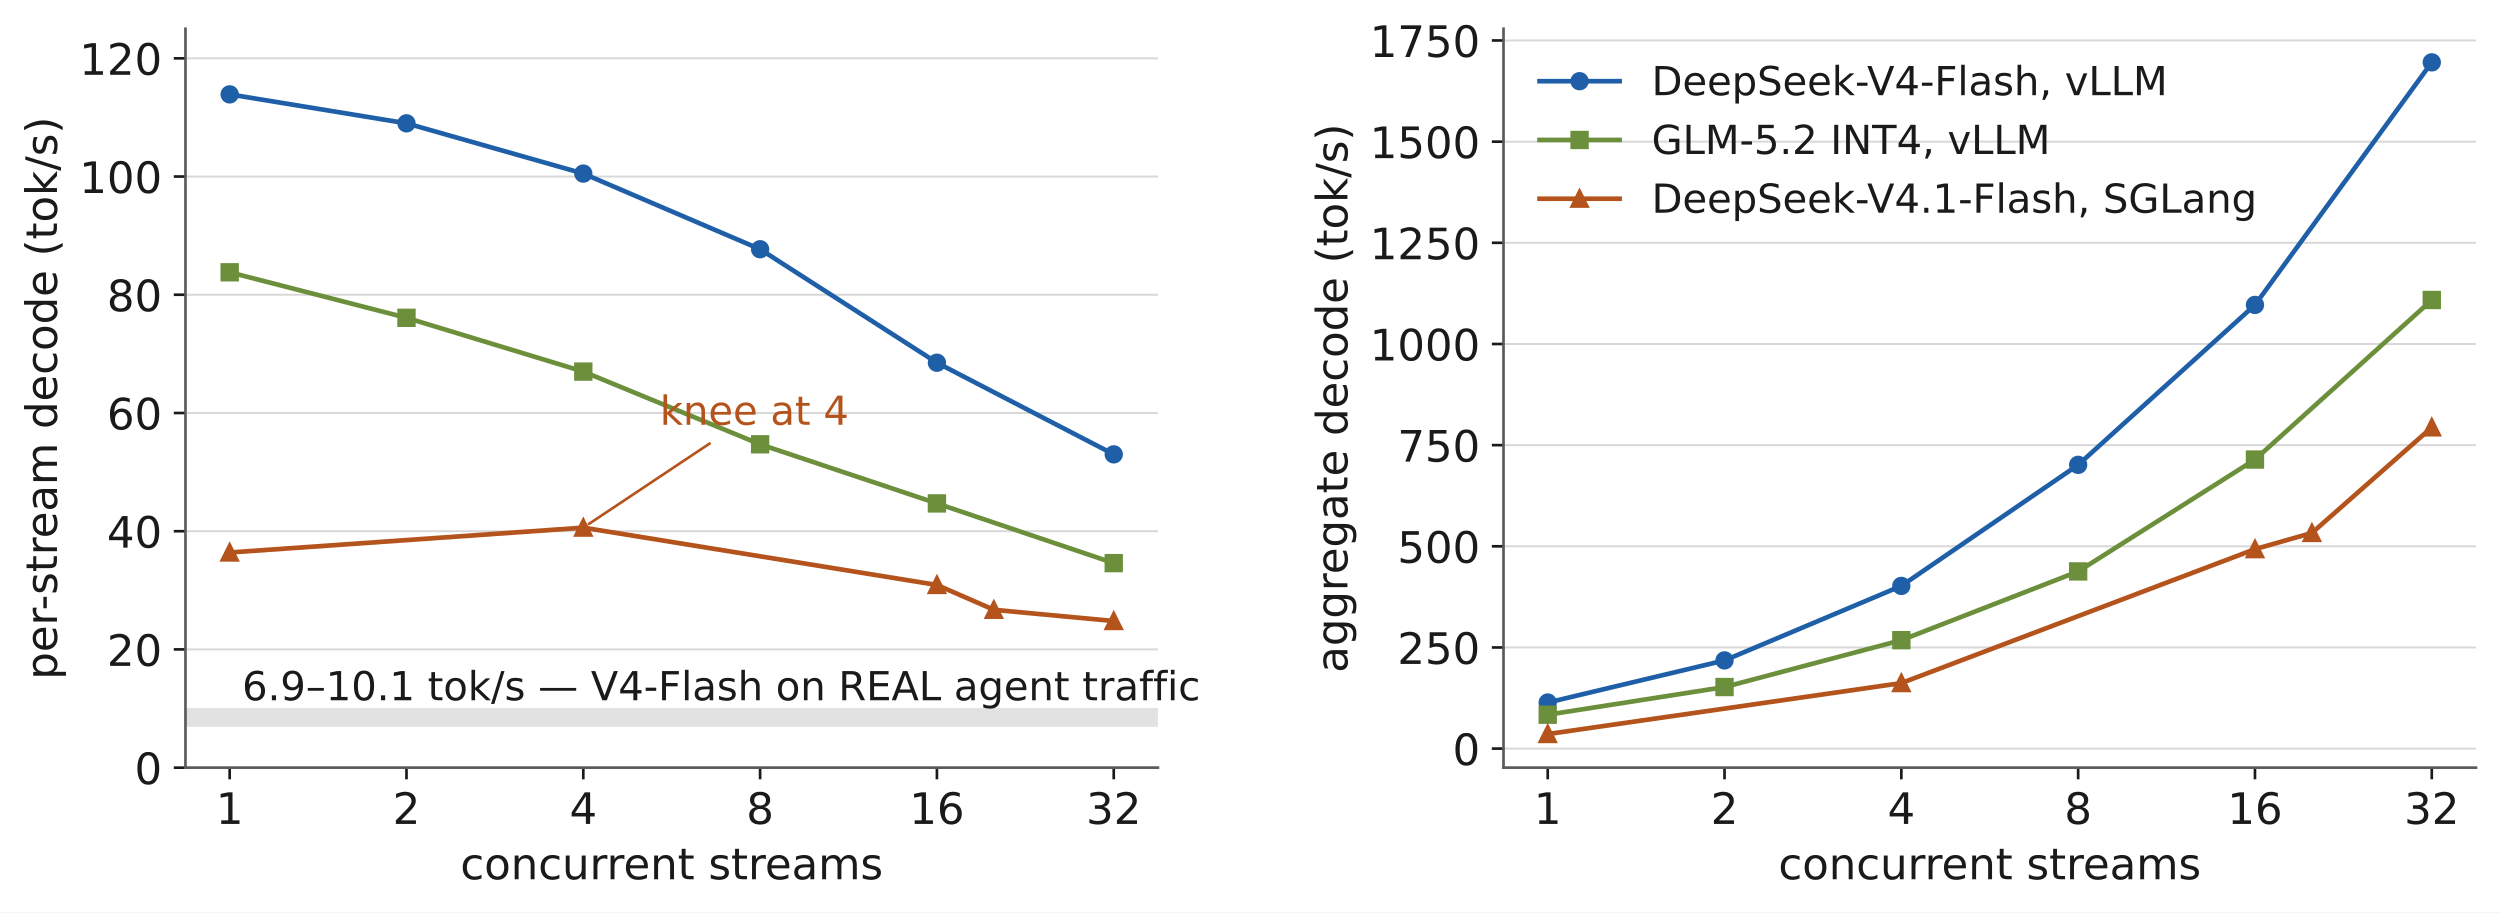
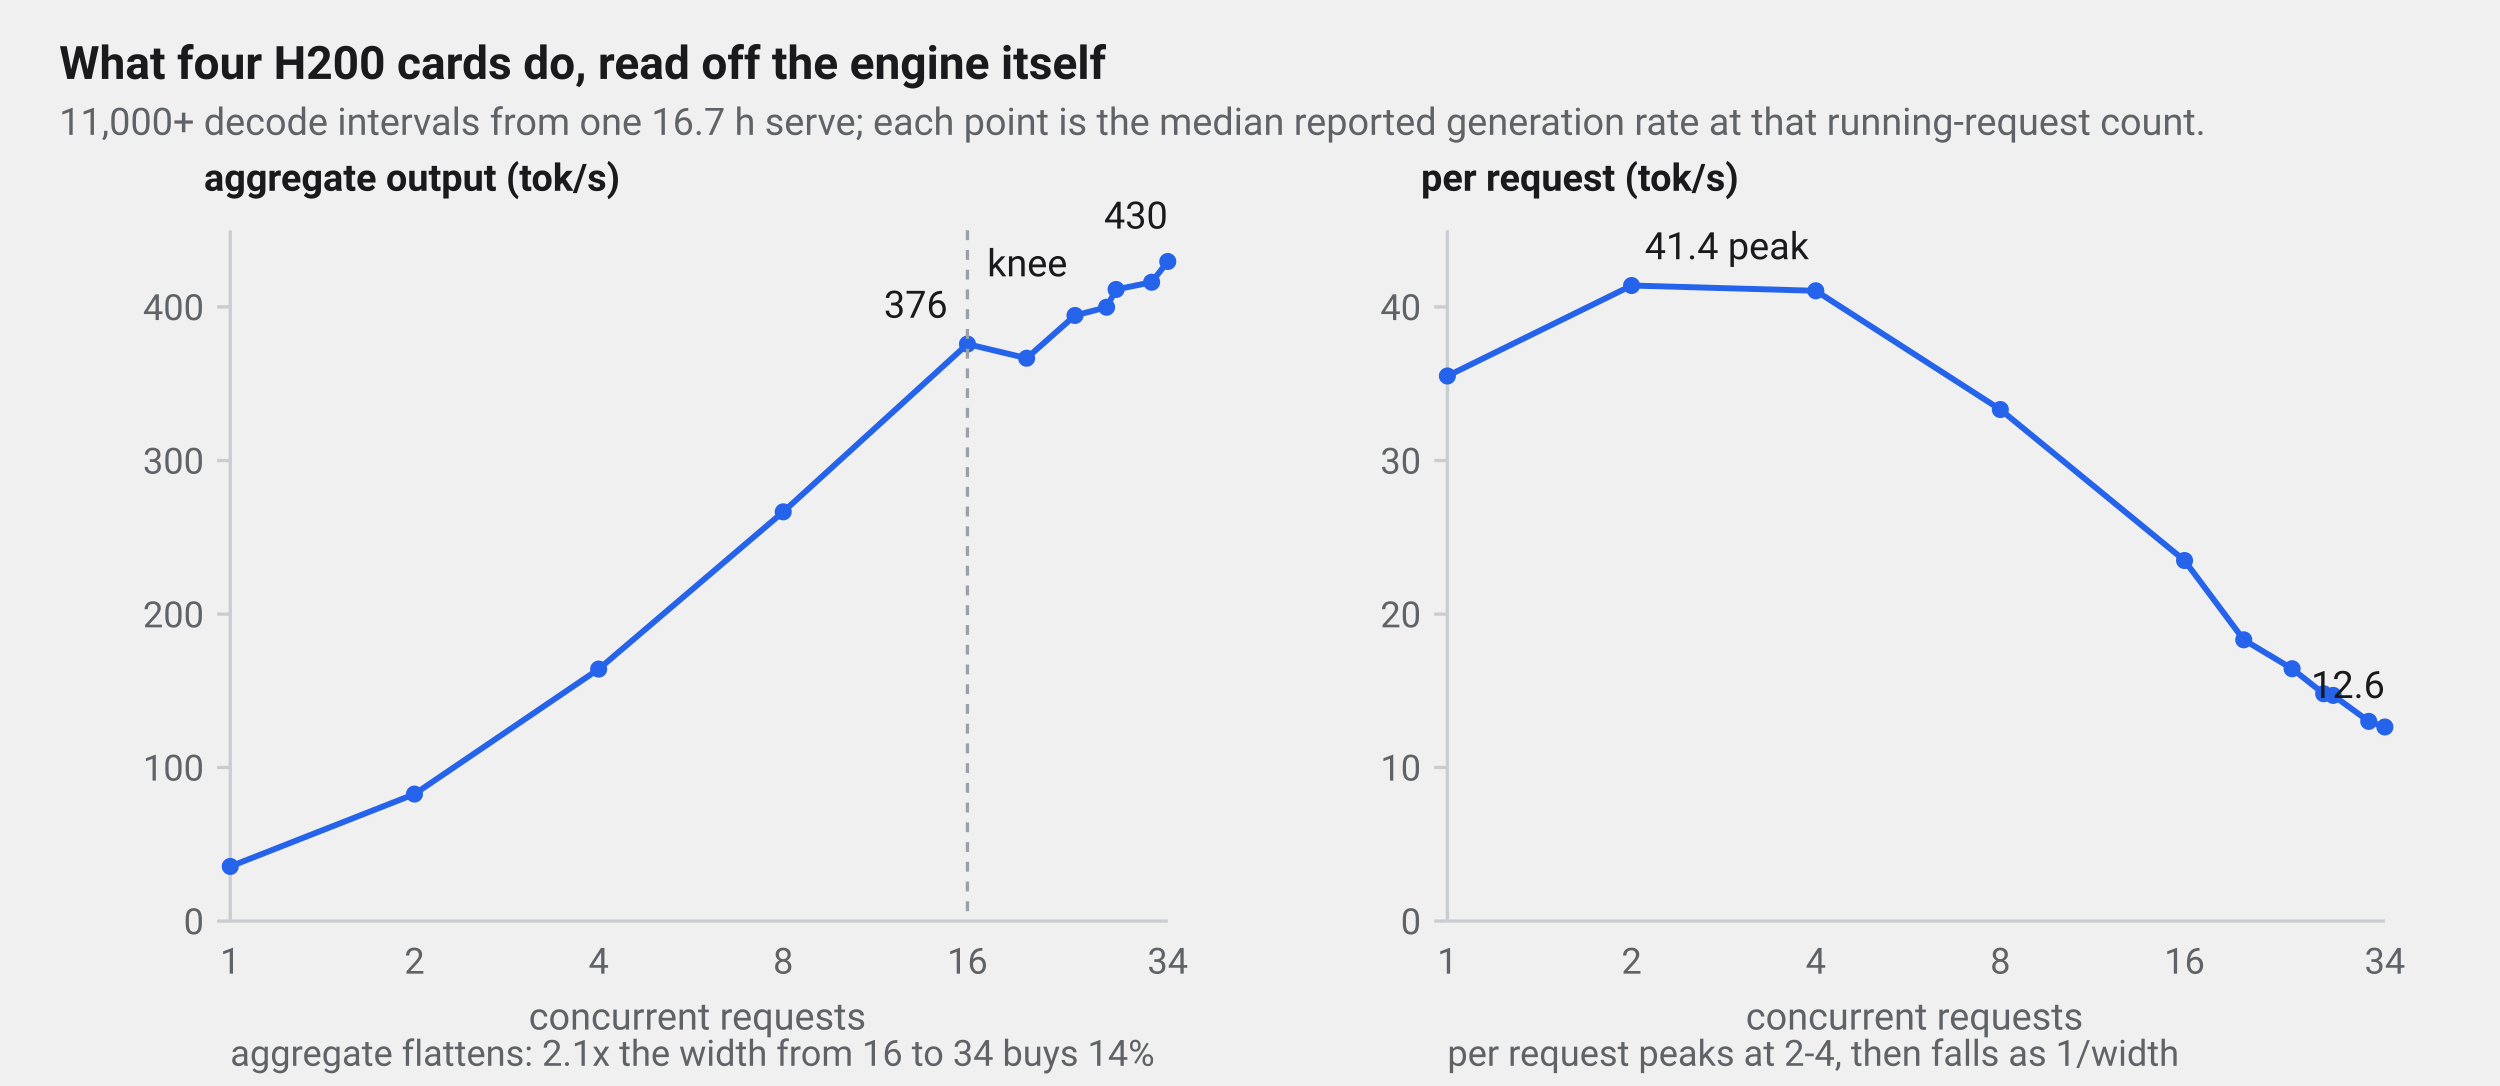
- <svg xmlns="http://www.w3.org/2000/svg" xmlns:xlink="http://www.w3.org/1999/xlink" width="749.385pt" height="273.467pt" viewBox="0 0 749.385 273.467" version="1.1">
-   <defs>
-     <style type="text/css">*{stroke-linejoin: round; stroke-linecap: butt}</style>
-   </defs>
-   <g id="figure_1">
-     <g id="patch_1">
-       <path d="M 0 273.467  L 749.385 273.467  L 749.385 0  L 0 0  z " style="fill: #ffffff" />
-     </g>
-     <g id="axes_1">
-       <g id="patch_2">
-         <path d="M 55.595 230.103  L 347.097 230.103  L 347.097 8.621  L 55.595 8.621  z " style="fill: #ffffff" />
-       </g>
-       <g id="matplotlib.axis_1">
-         <g id="xtick_1">
-           <g id="line2d_1">
-             <defs>
-               <path id="m2f6634958d" d="M 0 0  L 0 3.5  " style="stroke: #1a1a1a; stroke-width: 0.8" />
-             </defs>
-             <g>
-               <use xlink:href="#m2f6634958d" x="68.845" y="230.103" style="fill: #1a1a1a; stroke: #1a1a1a; stroke-width: 0.8" />
-             </g>
-           </g>
-           <g id="text_1">
-             <text style="font-size: 13px; font-family: 'DejaVu Sans', 'Bitstream Vera Sans', 'Computer Modern Sans Serif', 'Lucida Grande', 'Verdana', 'Geneva', 'Lucid', 'Arial', 'Helvetica', 'Avant Garde', sans-serif; text-anchor: middle; fill: #1a1a1a" x="68.845" y="246.981" transform="rotate(-0 68.84538 246.9814)">1</text>
-           </g>
-         </g>
-         <g id="xtick_2">
-           <g id="line2d_2">
-             <g>
-               <use xlink:href="#m2f6634958d" x="121.846" y="230.103" style="fill: #1a1a1a; stroke: #1a1a1a; stroke-width: 0.8" />
-             </g>
-           </g>
-           <g id="text_2">
-             <text style="font-size: 13px; font-family: 'DejaVu Sans', 'Bitstream Vera Sans', 'Computer Modern Sans Serif', 'Lucida Grande', 'Verdana', 'Geneva', 'Lucid', 'Arial', 'Helvetica', 'Avant Garde', sans-serif; text-anchor: middle; fill: #1a1a1a" x="121.846" y="246.981" transform="rotate(-0 121.8457 246.9814)">2</text>
-           </g>
-         </g>
-         <g id="xtick_3">
-           <g id="line2d_3">
-             <g>
-               <use xlink:href="#m2f6634958d" x="174.846" y="230.103" style="fill: #1a1a1a; stroke: #1a1a1a; stroke-width: 0.8" />
-             </g>
-           </g>
-           <g id="text_3">
-             <text style="font-size: 13px; font-family: 'DejaVu Sans', 'Bitstream Vera Sans', 'Computer Modern Sans Serif', 'Lucida Grande', 'Verdana', 'Geneva', 'Lucid', 'Arial', 'Helvetica', 'Avant Garde', sans-serif; text-anchor: middle; fill: #1a1a1a" x="174.846" y="246.981" transform="rotate(-0 174.8459 246.9814)">4</text>
-           </g>
-         </g>
-         <g id="xtick_4">
-           <g id="line2d_4">
-             <g>
-               <use xlink:href="#m2f6634958d" x="227.846" y="230.103" style="fill: #1a1a1a; stroke: #1a1a1a; stroke-width: 0.8" />
-             </g>
-           </g>
-           <g id="text_4">
-             <text style="font-size: 13px; font-family: 'DejaVu Sans', 'Bitstream Vera Sans', 'Computer Modern Sans Serif', 'Lucida Grande', 'Verdana', 'Geneva', 'Lucid', 'Arial', 'Helvetica', 'Avant Garde', sans-serif; text-anchor: middle; fill: #1a1a1a" x="227.846" y="246.981" transform="rotate(-0 227.8462 246.9814)">8</text>
-           </g>
-         </g>
-         <g id="xtick_5">
-           <g id="line2d_5">
-             <g>
-               <use xlink:href="#m2f6634958d" x="280.846" y="230.103" style="fill: #1a1a1a; stroke: #1a1a1a; stroke-width: 0.8" />
-             </g>
-           </g>
-           <g id="text_5">
-             <text style="font-size: 13px; font-family: 'DejaVu Sans', 'Bitstream Vera Sans', 'Computer Modern Sans Serif', 'Lucida Grande', 'Verdana', 'Geneva', 'Lucid', 'Arial', 'Helvetica', 'Avant Garde', sans-serif; text-anchor: middle; fill: #1a1a1a" x="280.846" y="246.981" transform="rotate(-0 280.8465 246.9814)">16</text>
-           </g>
-         </g>
-         <g id="xtick_6">
-           <g id="line2d_6">
-             <g>
-               <use xlink:href="#m2f6634958d" x="333.847" y="230.103" style="fill: #1a1a1a; stroke: #1a1a1a; stroke-width: 0.8" />
-             </g>
-           </g>
-           <g id="text_6">
-             <text style="font-size: 13px; font-family: 'DejaVu Sans', 'Bitstream Vera Sans', 'Computer Modern Sans Serif', 'Lucida Grande', 'Verdana', 'Geneva', 'Lucid', 'Arial', 'Helvetica', 'Avant Garde', sans-serif; text-anchor: middle; fill: #1a1a1a" x="333.847" y="246.981" transform="rotate(-0 333.8468 246.9814)">32</text>
-           </g>
-         </g>
-         <g id="text_7">
-           <text style="font-size: 13px; font-family: 'DejaVu Sans', 'Bitstream Vera Sans', 'Computer Modern Sans Serif', 'Lucida Grande', 'Verdana', 'Geneva', 'Lucid', 'Arial', 'Helvetica', 'Avant Garde', sans-serif; text-anchor: middle; fill: #1a1a1a" x="201.346" y="263.563" transform="rotate(-0 201.3461 263.5629)">concurrent streams</text>
-         </g>
-       </g>
-       <g id="matplotlib.axis_2">
-         <g id="ytick_1">
-           <g id="line2d_7">
-             <path d="M 55.595 230.103  L 347.097 230.103  " clip-path="url(#p2f2a1c35b9)" style="fill: none; stroke: #d8d8d8; stroke-width: 0.6; stroke-linecap: square" />
-           </g>
-           <g id="line2d_8">
-             <defs>
-               <path id="m3d4800ef85" d="M 0 0  L -3.5 0  " style="stroke: #1a1a1a; stroke-width: 0.8" />
-             </defs>
-             <g>
-               <use xlink:href="#m3d4800ef85" x="55.595" y="230.103" style="fill: #1a1a1a; stroke: #1a1a1a; stroke-width: 0.8" />
-             </g>
-           </g>
-           <g id="text_8">
-             <text style="font-size: 13px; font-family: 'DejaVu Sans', 'Bitstream Vera Sans', 'Computer Modern Sans Serif', 'Lucida Grande', 'Verdana', 'Geneva', 'Lucid', 'Arial', 'Helvetica', 'Avant Garde', sans-serif; text-anchor: end; fill: #1a1a1a" x="48.595" y="235.042" transform="rotate(-0 48.59531 235.0424)">0</text>
-           </g>
-         </g>
-         <g id="ytick_2">
-           <g id="line2d_9">
-             <path d="M 55.595 194.666  L 347.097 194.666  " clip-path="url(#p2f2a1c35b9)" style="fill: none; stroke: #d8d8d8; stroke-width: 0.6; stroke-linecap: square" />
-           </g>
-           <g id="line2d_10">
-             <g>
-               <use xlink:href="#m3d4800ef85" x="55.595" y="194.666" style="fill: #1a1a1a; stroke: #1a1a1a; stroke-width: 0.8" />
-             </g>
-           </g>
-           <g id="text_9">
-             <text style="font-size: 13px; font-family: 'DejaVu Sans', 'Bitstream Vera Sans', 'Computer Modern Sans Serif', 'Lucida Grande', 'Verdana', 'Geneva', 'Lucid', 'Arial', 'Helvetica', 'Avant Garde', sans-serif; text-anchor: end; fill: #1a1a1a" x="48.595" y="199.605" transform="rotate(-0 48.59531 199.6053)">20</text>
-           </g>
-         </g>
-         <g id="ytick_3">
-           <g id="line2d_11">
-             <path d="M 55.595 159.229  L 347.097 159.229  " clip-path="url(#p2f2a1c35b9)" style="fill: none; stroke: #d8d8d8; stroke-width: 0.6; stroke-linecap: square" />
-           </g>
-           <g id="line2d_12">
-             <g>
-               <use xlink:href="#m3d4800ef85" x="55.595" y="159.229" style="fill: #1a1a1a; stroke: #1a1a1a; stroke-width: 0.8" />
-             </g>
-           </g>
-           <g id="text_10">
-             <text style="font-size: 13px; font-family: 'DejaVu Sans', 'Bitstream Vera Sans', 'Computer Modern Sans Serif', 'Lucida Grande', 'Verdana', 'Geneva', 'Lucid', 'Arial', 'Helvetica', 'Avant Garde', sans-serif; text-anchor: end; fill: #1a1a1a" x="48.595" y="164.168" transform="rotate(-0 48.59531 164.1682)">40</text>
-           </g>
-         </g>
-         <g id="ytick_4">
-           <g id="line2d_13">
-             <path d="M 55.595 123.792  L 347.097 123.792  " clip-path="url(#p2f2a1c35b9)" style="fill: none; stroke: #d8d8d8; stroke-width: 0.6; stroke-linecap: square" />
-           </g>
-           <g id="line2d_14">
-             <g>
-               <use xlink:href="#m3d4800ef85" x="55.595" y="123.792" style="fill: #1a1a1a; stroke: #1a1a1a; stroke-width: 0.8" />
-             </g>
-           </g>
-           <g id="text_11">
-             <text style="font-size: 13px; font-family: 'DejaVu Sans', 'Bitstream Vera Sans', 'Computer Modern Sans Serif', 'Lucida Grande', 'Verdana', 'Geneva', 'Lucid', 'Arial', 'Helvetica', 'Avant Garde', sans-serif; text-anchor: end; fill: #1a1a1a" x="48.595" y="128.731" transform="rotate(-0 48.59531 128.7311)">60</text>
-           </g>
-         </g>
-         <g id="ytick_5">
-           <g id="line2d_15">
-             <path d="M 55.595 88.355  L 347.097 88.355  " clip-path="url(#p2f2a1c35b9)" style="fill: none; stroke: #d8d8d8; stroke-width: 0.6; stroke-linecap: square" />
-           </g>
-           <g id="line2d_16">
-             <g>
-               <use xlink:href="#m3d4800ef85" x="55.595" y="88.355" style="fill: #1a1a1a; stroke: #1a1a1a; stroke-width: 0.8" />
-             </g>
-           </g>
-           <g id="text_12">
-             <text style="font-size: 13px; font-family: 'DejaVu Sans', 'Bitstream Vera Sans', 'Computer Modern Sans Serif', 'Lucida Grande', 'Verdana', 'Geneva', 'Lucid', 'Arial', 'Helvetica', 'Avant Garde', sans-serif; text-anchor: end; fill: #1a1a1a" x="48.595" y="93.294" transform="rotate(-0 48.59531 93.29395)">80</text>
-           </g>
-         </g>
-         <g id="ytick_6">
-           <g id="line2d_17">
-             <path d="M 55.595 52.918  L 347.097 52.918  " clip-path="url(#p2f2a1c35b9)" style="fill: none; stroke: #d8d8d8; stroke-width: 0.6; stroke-linecap: square" />
-           </g>
-           <g id="line2d_18">
-             <g>
-               <use xlink:href="#m3d4800ef85" x="55.595" y="52.918" style="fill: #1a1a1a; stroke: #1a1a1a; stroke-width: 0.8" />
-             </g>
-           </g>
-           <g id="text_13">
-             <text style="font-size: 13px; font-family: 'DejaVu Sans', 'Bitstream Vera Sans', 'Computer Modern Sans Serif', 'Lucida Grande', 'Verdana', 'Geneva', 'Lucid', 'Arial', 'Helvetica', 'Avant Garde', sans-serif; text-anchor: end; fill: #1a1a1a" x="48.595" y="57.857" transform="rotate(-0 48.59531 57.85684)">100</text>
-           </g>
-         </g>
-         <g id="ytick_7">
-           <g id="line2d_19">
-             <path d="M 55.595 17.481  L 347.097 17.481  " clip-path="url(#p2f2a1c35b9)" style="fill: none; stroke: #d8d8d8; stroke-width: 0.6; stroke-linecap: square" />
-           </g>
-           <g id="line2d_20">
-             <g>
-               <use xlink:href="#m3d4800ef85" x="55.595" y="17.481" style="fill: #1a1a1a; stroke: #1a1a1a; stroke-width: 0.8" />
-             </g>
-           </g>
-           <g id="text_14">
-             <text style="font-size: 13px; font-family: 'DejaVu Sans', 'Bitstream Vera Sans', 'Computer Modern Sans Serif', 'Lucida Grande', 'Verdana', 'Geneva', 'Lucid', 'Arial', 'Helvetica', 'Avant Garde', sans-serif; text-anchor: end; fill: #1a1a1a" x="48.595" y="22.42" transform="rotate(-0 48.59531 22.41973)">120</text>
-           </g>
-         </g>
-         <g id="text_15">
-           <text style="font-size: 13px; font-family: 'DejaVu Sans', 'Bitstream Vera Sans', 'Computer Modern Sans Serif', 'Lucida Grande', 'Verdana', 'Geneva', 'Lucid', 'Arial', 'Helvetica', 'Avant Garde', sans-serif; text-anchor: middle; fill: #1a1a1a" x="17.078" y="119.362" transform="rotate(-90 17.07797 119.3624)">per-stream decode (tok/s)</text>
-         </g>
-       </g>
-       <g id="patch_3">
-         <path d="M 55.595 217.878  L 347.097 217.878  L 347.097 212.208  L 55.595 212.208  z " clip-path="url(#p2f2a1c35b9)" style="fill: #d8d8d8; opacity: 0.75" />
-       </g>
-       <g id="line2d_21">
-         <path d="M 68.845 28.289  L 121.846 36.971  L 174.846 52.032  L 227.846 74.712  L 280.846 108.731  L 333.847 136.195  " clip-path="url(#p2f2a1c35b9)" style="fill: none; stroke: #1f5fa8; stroke-width: 1.4; stroke-linecap: square" />
-         <defs>
-           <path id="m1f57a306f2" d="M 0 2.25  C 0.597 2.25 1.169 2.013 1.591 1.591  C 2.013 1.169 2.25 0.597 2.25 0  C 2.25 -0.597 2.013 -1.169 1.591 -1.591  C 1.169 -2.013 0.597 -2.25 0 -2.25  C -0.597 -2.25 -1.169 -2.013 -1.591 -1.591  C -2.013 -1.169 -2.25 -0.597 -2.25 0  C -2.25 0.597 -2.013 1.169 -1.591 1.591  C -1.169 2.013 -0.597 2.25 0 2.25  z " style="stroke: #1f5fa8" />
-         </defs>
-         <g clip-path="url(#p2f2a1c35b9)">
-           <use xlink:href="#m1f57a306f2" x="68.845" y="28.289" style="fill: #1f5fa8; stroke: #1f5fa8" />
-           <use xlink:href="#m1f57a306f2" x="121.846" y="36.971" style="fill: #1f5fa8; stroke: #1f5fa8" />
-           <use xlink:href="#m1f57a306f2" x="174.846" y="52.032" style="fill: #1f5fa8; stroke: #1f5fa8" />
-           <use xlink:href="#m1f57a306f2" x="227.846" y="74.712" style="fill: #1f5fa8; stroke: #1f5fa8" />
-           <use xlink:href="#m1f57a306f2" x="280.846" y="108.731" style="fill: #1f5fa8; stroke: #1f5fa8" />
-           <use xlink:href="#m1f57a306f2" x="333.847" y="136.195" style="fill: #1f5fa8; stroke: #1f5fa8" />
-         </g>
-       </g>
-       <g id="line2d_22">
-         <path d="M 68.845 81.622  L 121.846 95.265  L 174.846 111.389  L 227.846 133.183  L 280.846 150.901  L 333.847 168.797  " clip-path="url(#p2f2a1c35b9)" style="fill: none; stroke: #6b8f3a; stroke-width: 1.4; stroke-linecap: square" />
-         <defs>
-           <path id="mdf0a359a75" d="M -2.25 2.25  L 2.25 2.25  L 2.25 -2.25  L -2.25 -2.25  z " style="stroke: #6b8f3a; stroke-linejoin: miter" />
-         </defs>
-         <g clip-path="url(#p2f2a1c35b9)">
-           <use xlink:href="#mdf0a359a75" x="68.845" y="81.622" style="fill: #6b8f3a; stroke: #6b8f3a; stroke-linejoin: miter" />
-           <use xlink:href="#mdf0a359a75" x="121.846" y="95.265" style="fill: #6b8f3a; stroke: #6b8f3a; stroke-linejoin: miter" />
-           <use xlink:href="#mdf0a359a75" x="174.846" y="111.389" style="fill: #6b8f3a; stroke: #6b8f3a; stroke-linejoin: miter" />
-           <use xlink:href="#mdf0a359a75" x="227.846" y="133.183" style="fill: #6b8f3a; stroke: #6b8f3a; stroke-linejoin: miter" />
-           <use xlink:href="#mdf0a359a75" x="280.846" y="150.901" style="fill: #6b8f3a; stroke: #6b8f3a; stroke-linejoin: miter" />
-           <use xlink:href="#mdf0a359a75" x="333.847" y="168.797" style="fill: #6b8f3a; stroke: #6b8f3a; stroke-linejoin: miter" />
-         </g>
-       </g>
-       <g id="line2d_23">
-         <path d="M 68.845 165.608  L 174.846 158.166  L 280.846 175.353  L 297.909 182.795  L 333.847 186.161  " clip-path="url(#p2f2a1c35b9)" style="fill: none; stroke: #b4531b; stroke-width: 1.4; stroke-linecap: square" />
-         <defs>
-           <path id="m1e3ff11115" d="M 0 -2.25  L -2.25 2.25  L 2.25 2.25  z " style="stroke: #b4531b; stroke-linejoin: miter" />
-         </defs>
-         <g clip-path="url(#p2f2a1c35b9)">
-           <use xlink:href="#m1e3ff11115" x="68.845" y="165.608" style="fill: #b4531b; stroke: #b4531b; stroke-linejoin: miter" />
-           <use xlink:href="#m1e3ff11115" x="174.846" y="158.166" style="fill: #b4531b; stroke: #b4531b; stroke-linejoin: miter" />
-           <use xlink:href="#m1e3ff11115" x="280.846" y="175.353" style="fill: #b4531b; stroke: #b4531b; stroke-linejoin: miter" />
-           <use xlink:href="#m1e3ff11115" x="297.909" y="182.795" style="fill: #b4531b; stroke: #b4531b; stroke-linejoin: miter" />
-           <use xlink:href="#m1e3ff11115" x="333.847" y="186.161" style="fill: #b4531b; stroke: #b4531b; stroke-linejoin: miter" />
-         </g>
-       </g>
-       <g id="patch_4">
-         <path d="M 55.595 230.103  L 55.595 8.621  " style="fill: none; stroke: #5a5a5a; stroke-width: 0.8; stroke-linejoin: miter; stroke-linecap: square" />
-       </g>
-       <g id="patch_5">
-         <path d="M 55.595 230.103  L 347.097 230.103  " style="fill: none; stroke: #5a5a5a; stroke-width: 0.8; stroke-linejoin: miter; stroke-linecap: square" />
-       </g>
-       <g id="text_16">
-         <text style="font-size: 12px; font-family: 'DejaVu Sans', 'Bitstream Vera Sans', 'Computer Modern Sans Serif', 'Lucida Grande', 'Verdana', 'Geneva', 'Lucid', 'Arial', 'Helvetica', 'Avant Garde', sans-serif; text-anchor: start; fill: #1a1a1a" x="72.576" y="209.904" transform="rotate(-0 72.57604 209.9042)">6.9–10.1 tok/s — V4-Flash on REAL agent traffic</text>
-       </g>
-       <g id="patch_6">
-         <path d="M 212.726 132.94  Q 194.619 144.998 176.513 157.056  " style="fill: none; stroke: #b4531b; stroke-width: 0.8; stroke-linecap: round" />
-       </g>
-       <g id="text_17">
-         <text style="font-size: 12px; font-family: 'DejaVu Sans', 'Bitstream Vera Sans', 'Computer Modern Sans Serif', 'Lucida Grande', 'Verdana', 'Geneva', 'Lucid', 'Arial', 'Helvetica', 'Avant Garde', sans-serif; text-anchor: start; fill: #b4531b" x="197.793" y="127.336" transform="rotate(-0 197.7929 127.3358)">knee at 4</text>
-       </g>
-     </g>
-     <g id="axes_2">
-       <g id="patch_7">
-         <path d="M 450.684 230.103  L 742.185 230.103  L 742.185 8.621  L 450.684 8.621  z " style="fill: #ffffff" />
-       </g>
-       <g id="matplotlib.axis_3">
-         <g id="xtick_7">
-           <g id="line2d_24">
-             <g>
-               <use xlink:href="#m2f6634958d" x="463.934" y="230.103" style="fill: #1a1a1a; stroke: #1a1a1a; stroke-width: 0.8" />
-             </g>
-           </g>
-           <g id="text_18">
-             <text style="font-size: 13px; font-family: 'DejaVu Sans', 'Bitstream Vera Sans', 'Computer Modern Sans Serif', 'Lucida Grande', 'Verdana', 'Geneva', 'Lucid', 'Arial', 'Helvetica', 'Avant Garde', sans-serif; text-anchor: middle; fill: #1a1a1a" x="463.934" y="246.981" transform="rotate(-0 463.9338 246.9814)">1</text>
-           </g>
-         </g>
-         <g id="xtick_8">
-           <g id="line2d_25">
-             <g>
-               <use xlink:href="#m2f6634958d" x="516.934" y="230.103" style="fill: #1a1a1a; stroke: #1a1a1a; stroke-width: 0.8" />
-             </g>
-           </g>
-           <g id="text_19">
-             <text style="font-size: 13px; font-family: 'DejaVu Sans', 'Bitstream Vera Sans', 'Computer Modern Sans Serif', 'Lucida Grande', 'Verdana', 'Geneva', 'Lucid', 'Arial', 'Helvetica', 'Avant Garde', sans-serif; text-anchor: middle; fill: #1a1a1a" x="516.934" y="246.981" transform="rotate(-0 516.9341 246.9814)">2</text>
-           </g>
-         </g>
-         <g id="xtick_9">
-           <g id="line2d_26">
-             <g>
-               <use xlink:href="#m2f6634958d" x="569.934" y="230.103" style="fill: #1a1a1a; stroke: #1a1a1a; stroke-width: 0.8" />
-             </g>
-           </g>
-           <g id="text_20">
-             <text style="font-size: 13px; font-family: 'DejaVu Sans', 'Bitstream Vera Sans', 'Computer Modern Sans Serif', 'Lucida Grande', 'Verdana', 'Geneva', 'Lucid', 'Arial', 'Helvetica', 'Avant Garde', sans-serif; text-anchor: middle; fill: #1a1a1a" x="569.934" y="246.981" transform="rotate(-0 569.9344 246.9814)">4</text>
-           </g>
-         </g>
-         <g id="xtick_10">
-           <g id="line2d_27">
-             <g>
-               <use xlink:href="#m2f6634958d" x="622.935" y="230.103" style="fill: #1a1a1a; stroke: #1a1a1a; stroke-width: 0.8" />
-             </g>
-           </g>
-           <g id="text_21">
-             <text style="font-size: 13px; font-family: 'DejaVu Sans', 'Bitstream Vera Sans', 'Computer Modern Sans Serif', 'Lucida Grande', 'Verdana', 'Geneva', 'Lucid', 'Arial', 'Helvetica', 'Avant Garde', sans-serif; text-anchor: middle; fill: #1a1a1a" x="622.935" y="246.981" transform="rotate(-0 622.9347 246.9814)">8</text>
-           </g>
-         </g>
-         <g id="xtick_11">
-           <g id="line2d_28">
-             <g>
-               <use xlink:href="#m2f6634958d" x="675.935" y="230.103" style="fill: #1a1a1a; stroke: #1a1a1a; stroke-width: 0.8" />
-             </g>
-           </g>
-           <g id="text_22">
-             <text style="font-size: 13px; font-family: 'DejaVu Sans', 'Bitstream Vera Sans', 'Computer Modern Sans Serif', 'Lucida Grande', 'Verdana', 'Geneva', 'Lucid', 'Arial', 'Helvetica', 'Avant Garde', sans-serif; text-anchor: middle; fill: #1a1a1a" x="675.935" y="246.981" transform="rotate(-0 675.935 246.9814)">16</text>
-           </g>
-         </g>
-         <g id="xtick_12">
-           <g id="line2d_29">
-             <g>
-               <use xlink:href="#m2f6634958d" x="728.935" y="230.103" style="fill: #1a1a1a; stroke: #1a1a1a; stroke-width: 0.8" />
-             </g>
-           </g>
-           <g id="text_23">
-             <text style="font-size: 13px; font-family: 'DejaVu Sans', 'Bitstream Vera Sans', 'Computer Modern Sans Serif', 'Lucida Grande', 'Verdana', 'Geneva', 'Lucid', 'Arial', 'Helvetica', 'Avant Garde', sans-serif; text-anchor: middle; fill: #1a1a1a" x="728.935" y="246.981" transform="rotate(-0 728.9352 246.9814)">32</text>
-           </g>
-         </g>
-         <g id="text_24">
-           <text style="font-size: 13px; font-family: 'DejaVu Sans', 'Bitstream Vera Sans', 'Computer Modern Sans Serif', 'Lucida Grande', 'Verdana', 'Geneva', 'Lucid', 'Arial', 'Helvetica', 'Avant Garde', sans-serif; text-anchor: middle; fill: #1a1a1a" x="596.435" y="263.563" transform="rotate(-0 596.4345 263.5629)">concurrent streams</text>
-         </g>
-       </g>
-       <g id="matplotlib.axis_4">
-         <g id="ytick_8">
-           <g id="line2d_30">
-             <path d="M 450.684 224.403  L 742.185 224.403  " clip-path="url(#p34975a63e2)" style="fill: none; stroke: #d8d8d8; stroke-width: 0.6; stroke-linecap: square" />
-           </g>
-           <g id="line2d_31">
-             <g>
-               <use xlink:href="#m3d4800ef85" x="450.684" y="224.403" style="fill: #1a1a1a; stroke: #1a1a1a; stroke-width: 0.8" />
-             </g>
-           </g>
-           <g id="text_25">
-             <text style="font-size: 13px; font-family: 'DejaVu Sans', 'Bitstream Vera Sans', 'Computer Modern Sans Serif', 'Lucida Grande', 'Verdana', 'Geneva', 'Lucid', 'Arial', 'Helvetica', 'Avant Garde', sans-serif; text-anchor: end; fill: #1a1a1a" x="443.684" y="229.342" transform="rotate(-0 443.6838 229.3416)">0</text>
-           </g>
-         </g>
-         <g id="ytick_9">
-           <g id="line2d_32">
-             <path d="M 450.684 194.079  L 742.185 194.079  " clip-path="url(#p34975a63e2)" style="fill: none; stroke: #d8d8d8; stroke-width: 0.6; stroke-linecap: square" />
-           </g>
-           <g id="line2d_33">
-             <g>
-               <use xlink:href="#m3d4800ef85" x="450.684" y="194.079" style="fill: #1a1a1a; stroke: #1a1a1a; stroke-width: 0.8" />
-             </g>
-           </g>
-           <g id="text_26">
-             <text style="font-size: 13px; font-family: 'DejaVu Sans', 'Bitstream Vera Sans', 'Computer Modern Sans Serif', 'Lucida Grande', 'Verdana', 'Geneva', 'Lucid', 'Arial', 'Helvetica', 'Avant Garde', sans-serif; text-anchor: end; fill: #1a1a1a" x="443.684" y="199.018" transform="rotate(-0 443.6838 199.0182)">250</text>
-           </g>
-         </g>
-         <g id="ytick_10">
-           <g id="line2d_34">
-             <path d="M 450.684 163.756  L 742.185 163.756  " clip-path="url(#p34975a63e2)" style="fill: none; stroke: #d8d8d8; stroke-width: 0.6; stroke-linecap: square" />
-           </g>
-           <g id="line2d_35">
-             <g>
-               <use xlink:href="#m3d4800ef85" x="450.684" y="163.756" style="fill: #1a1a1a; stroke: #1a1a1a; stroke-width: 0.8" />
-             </g>
-           </g>
-           <g id="text_27">
-             <text style="font-size: 13px; font-family: 'DejaVu Sans', 'Bitstream Vera Sans', 'Computer Modern Sans Serif', 'Lucida Grande', 'Verdana', 'Geneva', 'Lucid', 'Arial', 'Helvetica', 'Avant Garde', sans-serif; text-anchor: end; fill: #1a1a1a" x="443.684" y="168.695" transform="rotate(-0 443.6838 168.6948)">500</text>
-           </g>
-         </g>
-         <g id="ytick_11">
-           <g id="line2d_36">
-             <path d="M 450.684 133.432  L 742.185 133.432  " clip-path="url(#p34975a63e2)" style="fill: none; stroke: #d8d8d8; stroke-width: 0.6; stroke-linecap: square" />
-           </g>
-           <g id="line2d_37">
-             <g>
-               <use xlink:href="#m3d4800ef85" x="450.684" y="133.432" style="fill: #1a1a1a; stroke: #1a1a1a; stroke-width: 0.8" />
-             </g>
-           </g>
-           <g id="text_28">
-             <text style="font-size: 13px; font-family: 'DejaVu Sans', 'Bitstream Vera Sans', 'Computer Modern Sans Serif', 'Lucida Grande', 'Verdana', 'Geneva', 'Lucid', 'Arial', 'Helvetica', 'Avant Garde', sans-serif; text-anchor: end; fill: #1a1a1a" x="443.684" y="138.371" transform="rotate(-0 443.6838 138.3715)">750</text>
-           </g>
-         </g>
-         <g id="ytick_12">
-           <g id="line2d_38">
-             <path d="M 450.684 103.109  L 742.185 103.109  " clip-path="url(#p34975a63e2)" style="fill: none; stroke: #d8d8d8; stroke-width: 0.6; stroke-linecap: square" />
-           </g>
-           <g id="line2d_39">
-             <g>
-               <use xlink:href="#m3d4800ef85" x="450.684" y="103.109" style="fill: #1a1a1a; stroke: #1a1a1a; stroke-width: 0.8" />
-             </g>
-           </g>
-           <g id="text_29">
-             <text style="font-size: 13px; font-family: 'DejaVu Sans', 'Bitstream Vera Sans', 'Computer Modern Sans Serif', 'Lucida Grande', 'Verdana', 'Geneva', 'Lucid', 'Arial', 'Helvetica', 'Avant Garde', sans-serif; text-anchor: end; fill: #1a1a1a" x="443.684" y="108.048" transform="rotate(-0 443.6838 108.0481)">1000</text>
-           </g>
-         </g>
-         <g id="ytick_13">
-           <g id="line2d_40">
-             <path d="M 450.684 72.786  L 742.185 72.786  " clip-path="url(#p34975a63e2)" style="fill: none; stroke: #d8d8d8; stroke-width: 0.6; stroke-linecap: square" />
-           </g>
-           <g id="line2d_41">
-             <g>
-               <use xlink:href="#m3d4800ef85" x="450.684" y="72.786" style="fill: #1a1a1a; stroke: #1a1a1a; stroke-width: 0.8" />
-             </g>
-           </g>
-           <g id="text_30">
-             <text style="font-size: 13px; font-family: 'DejaVu Sans', 'Bitstream Vera Sans', 'Computer Modern Sans Serif', 'Lucida Grande', 'Verdana', 'Geneva', 'Lucid', 'Arial', 'Helvetica', 'Avant Garde', sans-serif; text-anchor: end; fill: #1a1a1a" x="443.684" y="77.725" transform="rotate(-0 443.6838 77.72472)">1250</text>
-           </g>
-         </g>
-         <g id="ytick_14">
-           <g id="line2d_42">
-             <path d="M 450.684 42.462  L 742.185 42.462  " clip-path="url(#p34975a63e2)" style="fill: none; stroke: #d8d8d8; stroke-width: 0.6; stroke-linecap: square" />
-           </g>
-           <g id="line2d_43">
-             <g>
-               <use xlink:href="#m3d4800ef85" x="450.684" y="42.462" style="fill: #1a1a1a; stroke: #1a1a1a; stroke-width: 0.8" />
-             </g>
-           </g>
-           <g id="text_31">
-             <text style="font-size: 13px; font-family: 'DejaVu Sans', 'Bitstream Vera Sans', 'Computer Modern Sans Serif', 'Lucida Grande', 'Verdana', 'Geneva', 'Lucid', 'Arial', 'Helvetica', 'Avant Garde', sans-serif; text-anchor: end; fill: #1a1a1a" x="443.684" y="47.401" transform="rotate(-0 443.6838 47.40134)">1500</text>
-           </g>
-         </g>
-         <g id="ytick_15">
-           <g id="line2d_44">
-             <path d="M 450.684 12.139  L 742.185 12.139  " clip-path="url(#p34975a63e2)" style="fill: none; stroke: #d8d8d8; stroke-width: 0.6; stroke-linecap: square" />
-           </g>
-           <g id="line2d_45">
-             <g>
-               <use xlink:href="#m3d4800ef85" x="450.684" y="12.139" style="fill: #1a1a1a; stroke: #1a1a1a; stroke-width: 0.8" />
-             </g>
-           </g>
-           <g id="text_32">
-             <text style="font-size: 13px; font-family: 'DejaVu Sans', 'Bitstream Vera Sans', 'Computer Modern Sans Serif', 'Lucida Grande', 'Verdana', 'Geneva', 'Lucid', 'Arial', 'Helvetica', 'Avant Garde', sans-serif; text-anchor: end; fill: #1a1a1a" x="443.684" y="17.078" transform="rotate(-0 443.6838 17.07797)">1750</text>
-           </g>
-         </g>
-         <g id="text_33">
-           <text style="font-size: 13px; font-family: 'DejaVu Sans', 'Bitstream Vera Sans', 'Computer Modern Sans Serif', 'Lucida Grande', 'Verdana', 'Geneva', 'Lucid', 'Arial', 'Helvetica', 'Avant Garde', sans-serif; text-anchor: middle; fill: #1a1a1a" x="403.895" y="119.362" transform="rotate(-90 403.8952 119.3624)">aggregate decode (tok/s)</text>
-         </g>
-       </g>
-       <g id="line2d_46">
-         <path d="M 463.934 210.587  L 516.934 197.961  L 569.934 175.63  L 622.935 139.339  L 675.935 91.404  L 728.935 18.689  " clip-path="url(#p34975a63e2)" style="fill: none; stroke: #1f5fa8; stroke-width: 1.4; stroke-linecap: square" />
-         <g clip-path="url(#p34975a63e2)">
-           <use xlink:href="#m1f57a306f2" x="463.934" y="210.587" style="fill: #1f5fa8; stroke: #1f5fa8" />
-           <use xlink:href="#m1f57a306f2" x="516.934" y="197.961" style="fill: #1f5fa8; stroke: #1f5fa8" />
-           <use xlink:href="#m1f57a306f2" x="569.934" y="175.63" style="fill: #1f5fa8; stroke: #1f5fa8" />
-           <use xlink:href="#m1f57a306f2" x="622.935" y="139.339" style="fill: #1f5fa8; stroke: #1f5fa8" />
-           <use xlink:href="#m1f57a306f2" x="675.935" y="91.404" style="fill: #1f5fa8; stroke: #1f5fa8" />
-           <use xlink:href="#m1f57a306f2" x="728.935" y="18.689" style="fill: #1f5fa8; stroke: #1f5fa8" />
-         </g>
-       </g>
-       <g id="line2d_47">
-         <path d="M 463.934 214.238  L 516.934 205.942  L 569.934 191.896  L 622.935 171.288  L 675.935 137.751  L 728.935 89.925  " clip-path="url(#p34975a63e2)" style="fill: none; stroke: #6b8f3a; stroke-width: 1.4; stroke-linecap: square" />
-         <g clip-path="url(#p34975a63e2)">
-           <use xlink:href="#mdf0a359a75" x="463.934" y="214.238" style="fill: #6b8f3a; stroke: #6b8f3a; stroke-linejoin: miter" />
-           <use xlink:href="#mdf0a359a75" x="516.934" y="205.942" style="fill: #6b8f3a; stroke: #6b8f3a; stroke-linejoin: miter" />
-           <use xlink:href="#mdf0a359a75" x="569.934" y="191.896" style="fill: #6b8f3a; stroke: #6b8f3a; stroke-linejoin: miter" />
-           <use xlink:href="#mdf0a359a75" x="622.935" y="171.288" style="fill: #6b8f3a; stroke: #6b8f3a; stroke-linejoin: miter" />
-           <use xlink:href="#mdf0a359a75" x="675.935" y="137.751" style="fill: #6b8f3a; stroke: #6b8f3a; stroke-linejoin: miter" />
-           <use xlink:href="#mdf0a359a75" x="728.935" y="89.925" style="fill: #6b8f3a; stroke: #6b8f3a; stroke-linejoin: miter" />
-         </g>
-       </g>
-       <g id="line2d_48">
-         <path d="M 463.934 220.036  L 569.934 204.753  L 675.935 164.605  L 692.997 159.753  L 728.935 128.096  " clip-path="url(#p34975a63e2)" style="fill: none; stroke: #b4531b; stroke-width: 1.4; stroke-linecap: square" />
-         <g clip-path="url(#p34975a63e2)">
-           <use xlink:href="#m1e3ff11115" x="463.934" y="220.036" style="fill: #b4531b; stroke: #b4531b; stroke-linejoin: miter" />
-           <use xlink:href="#m1e3ff11115" x="569.934" y="204.753" style="fill: #b4531b; stroke: #b4531b; stroke-linejoin: miter" />
-           <use xlink:href="#m1e3ff11115" x="675.935" y="164.605" style="fill: #b4531b; stroke: #b4531b; stroke-linejoin: miter" />
-           <use xlink:href="#m1e3ff11115" x="692.997" y="159.753" style="fill: #b4531b; stroke: #b4531b; stroke-linejoin: miter" />
-           <use xlink:href="#m1e3ff11115" x="728.935" y="128.096" style="fill: #b4531b; stroke: #b4531b; stroke-linejoin: miter" />
-         </g>
-       </g>
-       <g id="patch_8">
-         <path d="M 450.684 230.103  L 450.684 8.621  " style="fill: none; stroke: #5a5a5a; stroke-width: 0.8; stroke-linejoin: miter; stroke-linecap: square" />
-       </g>
-       <g id="patch_9">
-         <path d="M 450.684 230.103  L 742.185 230.103  " style="fill: none; stroke: #5a5a5a; stroke-width: 0.8; stroke-linejoin: miter; stroke-linecap: square" />
-       </g>
-       <g id="legend_1">
-         <g id="line2d_49">
-           <path d="M 461.484 24.34  L 473.484 24.34  L 485.484 24.34  " style="fill: none; stroke: #1f5fa8; stroke-width: 1.4; stroke-linecap: square" />
-           <g>
-             <use xlink:href="#m1f57a306f2" x="473.484" y="24.34" style="fill: #1f5fa8; stroke: #1f5fa8" />
-           </g>
-         </g>
-         <g id="text_34">
-           <text style="font-size: 12px; font-family: 'DejaVu Sans', 'Bitstream Vera Sans', 'Computer Modern Sans Serif', 'Lucida Grande', 'Verdana', 'Geneva', 'Lucid', 'Arial', 'Helvetica', 'Avant Garde', sans-serif; text-anchor: start; fill: #1a1a1a" x="495.084" y="28.54" transform="rotate(-0 495.0838 28.5396)">DeepSeek-V4-Flash, vLLM</text>
-         </g>
-         <g id="line2d_50">
-           <path d="M 461.484 41.953  L 473.484 41.953  L 485.484 41.953  " style="fill: none; stroke: #6b8f3a; stroke-width: 1.4; stroke-linecap: square" />
-           <g>
-             <use xlink:href="#mdf0a359a75" x="473.484" y="41.953" style="fill: #6b8f3a; stroke: #6b8f3a; stroke-linejoin: miter" />
-           </g>
-         </g>
-         <g id="text_35">
-           <text style="font-size: 12px; font-family: 'DejaVu Sans', 'Bitstream Vera Sans', 'Computer Modern Sans Serif', 'Lucida Grande', 'Verdana', 'Geneva', 'Lucid', 'Arial', 'Helvetica', 'Avant Garde', sans-serif; text-anchor: start; fill: #1a1a1a" x="495.084" y="46.153" transform="rotate(-0 495.0838 46.15335)">GLM-5.2 INT4, vLLM</text>
-         </g>
-         <g id="line2d_51">
-           <path d="M 461.484 59.567  L 473.484 59.567  L 485.484 59.567  " style="fill: none; stroke: #b4531b; stroke-width: 1.4; stroke-linecap: square" />
-           <g>
-             <use xlink:href="#m1e3ff11115" x="473.484" y="59.567" style="fill: #b4531b; stroke: #b4531b; stroke-linejoin: miter" />
-           </g>
-         </g>
-         <g id="text_36">
-           <text style="font-size: 12px; font-family: 'DejaVu Sans', 'Bitstream Vera Sans', 'Computer Modern Sans Serif', 'Lucida Grande', 'Verdana', 'Geneva', 'Lucid', 'Arial', 'Helvetica', 'Avant Garde', sans-serif; text-anchor: start; fill: #1a1a1a" x="495.084" y="63.767" transform="rotate(-0 495.0838 63.7671)">DeepSeek-V4.1-Flash, SGLang</text>
-         </g>
-       </g>
-     </g>
+ <svg xmlns="http://www.w3.org/2000/svg" viewBox="0 0 760 330" width="760" height="330" font-family="system-ui, -apple-system, Segoe UI, Roboto, sans-serif">
+   <g fill="#1a1a1c" font-size="13">
+     <text x="18" y="24" font-size="14" font-weight="600">What four H200 cards do, read off the engine itself</text>
+     <text x="18" y="41" font-size="11.5" fill="#5f6368">11,000+ decode intervals from one 16.7 h serve; each point is the median reported generation rate at that running-request count.</text>
+     <line x1="70" y1="280" x2="355" y2="280" stroke="#c9ccd1" />
+     <line x1="70" y1="70" x2="70" y2="280" stroke="#c9ccd1" />
+     <line x1="66" y1="280.0" x2="70" y2="280.0" stroke="#c9ccd1" />
+     <text x="62" y="284.0" font-size="11" fill="#5f6368" text-anchor="end">0</text>
+     <line x1="66" y1="233.3" x2="70" y2="233.3" stroke="#c9ccd1" />
+     <text x="62" y="237.3" font-size="11" fill="#5f6368" text-anchor="end">100</text>
+     <line x1="66" y1="186.7" x2="70" y2="186.7" stroke="#c9ccd1" />
+     <text x="62" y="190.7" font-size="11" fill="#5f6368" text-anchor="end">200</text>
+     <line x1="66" y1="140.0" x2="70" y2="140.0" stroke="#c9ccd1" />
+     <text x="62" y="144.0" font-size="11" fill="#5f6368" text-anchor="end">300</text>
+     <line x1="66" y1="93.3" x2="70" y2="93.3" stroke="#c9ccd1" />
+     <text x="62" y="97.3" font-size="11" fill="#5f6368" text-anchor="end">400</text>
+     <text x="70.0" y="296" font-size="11" fill="#5f6368" text-anchor="middle">1</text>
+     <text x="126.0" y="296" font-size="11" fill="#5f6368" text-anchor="middle">2</text>
+     <text x="182.0" y="296" font-size="11" fill="#5f6368" text-anchor="middle">4</text>
+     <text x="238.1" y="296" font-size="11" fill="#5f6368" text-anchor="middle">8</text>
+     <text x="294.1" y="296" font-size="11" fill="#5f6368" text-anchor="middle">16</text>
+     <text x="355.0" y="296" font-size="11" fill="#5f6368" text-anchor="middle">34</text>
+     <text x="212" y="313" font-size="11.5" fill="#5f6368" text-anchor="middle">concurrent requests</text>
+     <text x="62" y="58" font-size="11.5" font-weight="600">aggregate output (tok/s)</text>
+     <polyline points="70.0,263.4 126.0,241.4 182.0,203.4 238.1,155.6 294.1,104.6 312.1,108.9 326.8,95.9 336.4,93.4 339.3,88.0 350.1,85.8 355.0,79.5" fill="none" stroke="#2563eb" stroke-width="1.8" />
+     <circle cx="70.0" cy="263.4" r="2.6" fill="#2563eb" />
+     <circle cx="126.0" cy="241.4" r="2.6" fill="#2563eb" />
+     <circle cx="182.0" cy="203.4" r="2.6" fill="#2563eb" />
+     <circle cx="238.1" cy="155.6" r="2.6" fill="#2563eb" />
+     <circle cx="294.1" cy="104.6" r="2.6" fill="#2563eb" />
+     <circle cx="312.1" cy="108.9" r="2.6" fill="#2563eb" />
+     <circle cx="326.8" cy="95.9" r="2.6" fill="#2563eb" />
+     <circle cx="336.4" cy="93.4" r="2.6" fill="#2563eb" />
+     <circle cx="339.3" cy="88.0" r="2.6" fill="#2563eb" />
+     <circle cx="350.1" cy="85.8" r="2.6" fill="#2563eb" />
+     <circle cx="355.0" cy="79.5" r="2.6" fill="#2563eb" />
+     <line x1="294.1" y1="70" x2="294.1" y2="280" stroke="#9aa0a6" stroke-dasharray="3 3" />
+     <text x="300.1" y="84" font-size="11.5">knee</text>
+     <text x="355.0" y="69.5" font-size="11.5" text-anchor="end">430</text>
+     <text x="288.1" y="96.6" font-size="11.5" text-anchor="end">376</text>
+     <text x="70" y="324" font-size="11" fill="#5f6368">aggregate flattens: 2.1x the width from 16 to 34 buys 14%</text>
+     <line x1="440" y1="280" x2="725" y2="280" stroke="#c9ccd1" />
+     <line x1="440" y1="70" x2="440" y2="280" stroke="#c9ccd1" />
+     <line x1="436" y1="280.0" x2="440" y2="280.0" stroke="#c9ccd1" />
+     <text x="432" y="284.0" font-size="11" fill="#5f6368" text-anchor="end">0</text>
+     <line x1="436" y1="233.3" x2="440" y2="233.3" stroke="#c9ccd1" />
+     <text x="432" y="237.3" font-size="11" fill="#5f6368" text-anchor="end">10</text>
+     <line x1="436" y1="186.7" x2="440" y2="186.7" stroke="#c9ccd1" />
+     <text x="432" y="190.7" font-size="11" fill="#5f6368" text-anchor="end">20</text>
+     <line x1="436" y1="140.0" x2="440" y2="140.0" stroke="#c9ccd1" />
+     <text x="432" y="144.0" font-size="11" fill="#5f6368" text-anchor="end">30</text>
+     <line x1="436" y1="93.3" x2="440" y2="93.3" stroke="#c9ccd1" />
+     <text x="432" y="97.3" font-size="11" fill="#5f6368" text-anchor="end">40</text>
+     <text x="440.0" y="296" font-size="11" fill="#5f6368" text-anchor="middle">1</text>
+     <text x="496.0" y="296" font-size="11" fill="#5f6368" text-anchor="middle">2</text>
+     <text x="552.0" y="296" font-size="11" fill="#5f6368" text-anchor="middle">4</text>
+     <text x="608.1" y="296" font-size="11" fill="#5f6368" text-anchor="middle">8</text>
+     <text x="664.1" y="296" font-size="11" fill="#5f6368" text-anchor="middle">16</text>
+     <text x="725.0" y="296" font-size="11" fill="#5f6368" text-anchor="middle">34</text>
+     <text x="582" y="313" font-size="11.5" fill="#5f6368" text-anchor="middle">concurrent requests</text>
+     <text x="432" y="58" font-size="11.5" font-weight="600">per request (tok/s)</text>
+     <polyline points="440.0,114.3 496.0,86.8 552.0,88.4 608.1,124.5 664.1,170.4 682.1,194.5 696.8,203.3 706.4,210.9 709.3,211.4 720.1,219.3 725.0,221.0" fill="none" stroke="#2563eb" stroke-width="1.8" />
+     <circle cx="440.0" cy="114.3" r="2.6" fill="#2563eb" />
+     <circle cx="496.0" cy="86.8" r="2.6" fill="#2563eb" />
+     <circle cx="552.0" cy="88.4" r="2.6" fill="#2563eb" />
+     <circle cx="608.1" cy="124.5" r="2.6" fill="#2563eb" />
+     <circle cx="664.1" cy="170.4" r="2.6" fill="#2563eb" />
+     <circle cx="682.1" cy="194.5" r="2.6" fill="#2563eb" />
+     <circle cx="696.8" cy="203.3" r="2.6" fill="#2563eb" />
+     <circle cx="706.4" cy="210.9" r="2.6" fill="#2563eb" />
+     <circle cx="709.3" cy="211.4" r="2.6" fill="#2563eb" />
+     <circle cx="720.1" cy="219.3" r="2.6" fill="#2563eb" />
+     <circle cx="725.0" cy="221.0" r="2.6" fill="#2563eb" />
+     <text x="500.0" y="78.8" font-size="11.5">41.4 peak</text>
+     <text x="725.0" y="212.2" font-size="11.5" text-anchor="end">12.6</text>
+     <text x="440" y="324" font-size="11" fill="#5f6368">per request peaks at 2-4, then falls as 1/width</text>
  </g>
-   <defs>
-     <clipPath id="p2f2a1c35b9">
-       <rect x="55.595" y="8.621" width="291.502" height="221.482" />
-     </clipPath>
-     <clipPath id="p34975a63e2">
-       <rect x="450.684" y="8.621" width="291.502" height="221.482" />
-     </clipPath>
-   </defs>
</svg>
